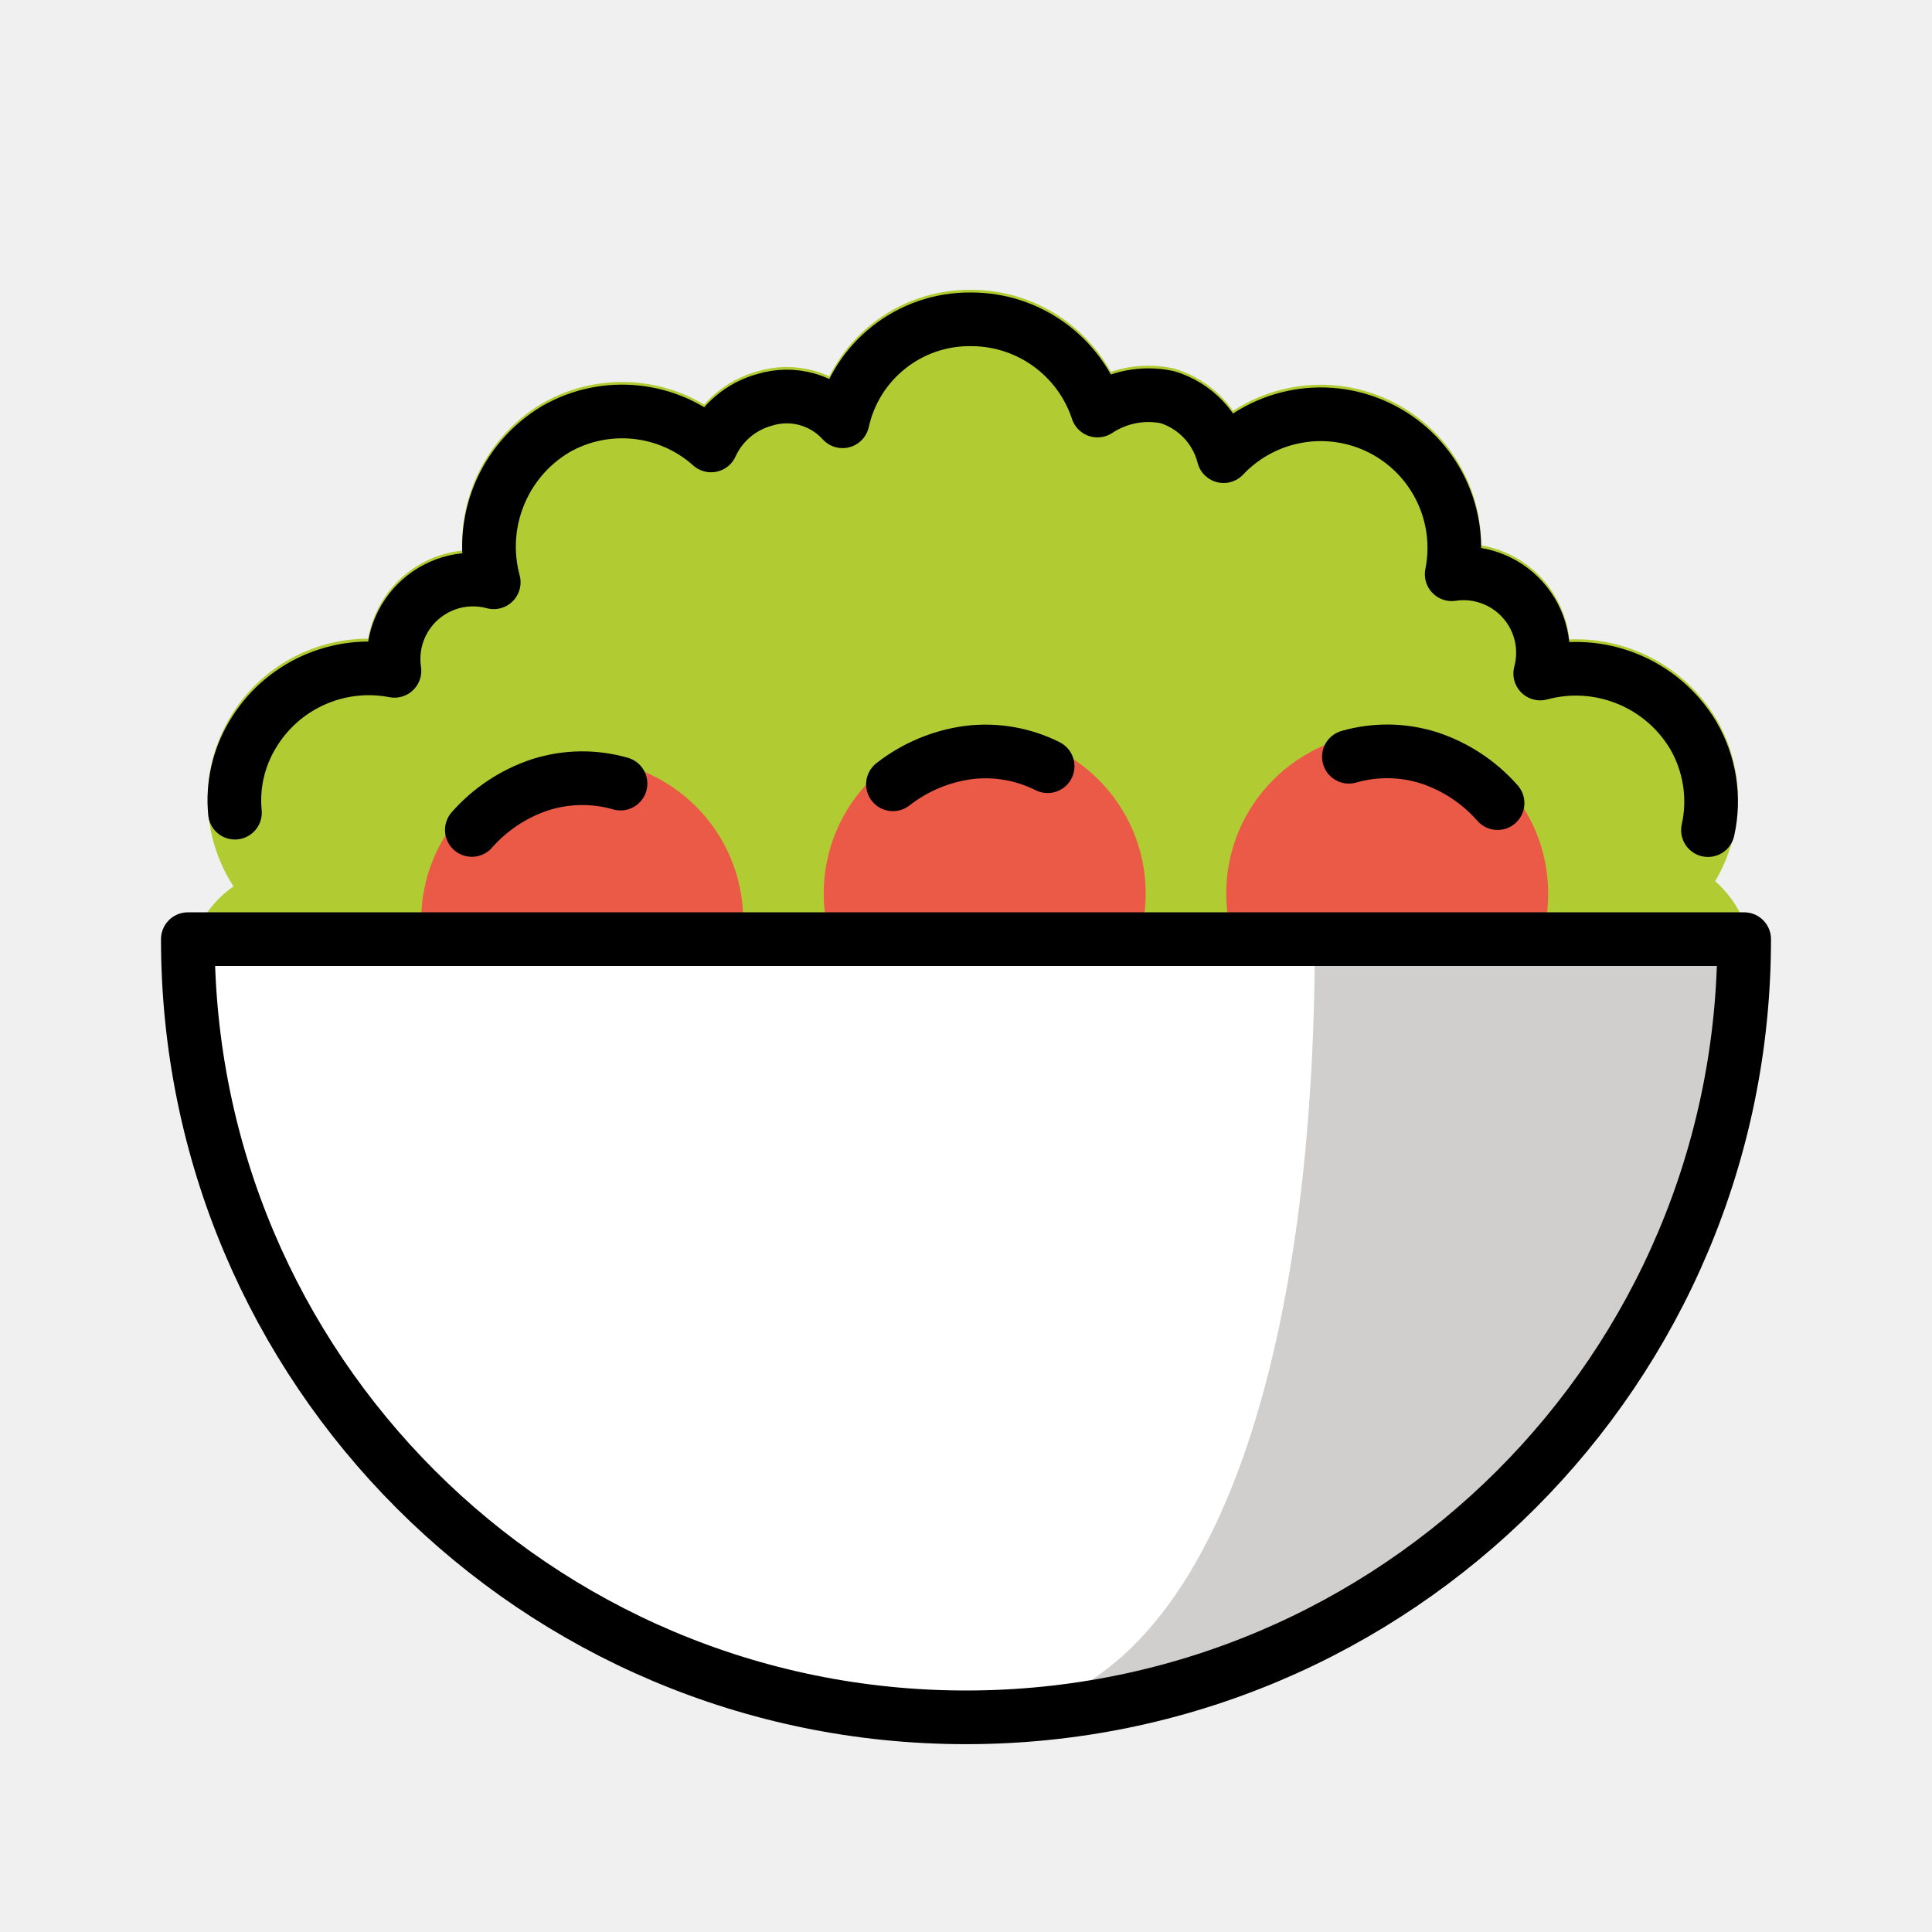
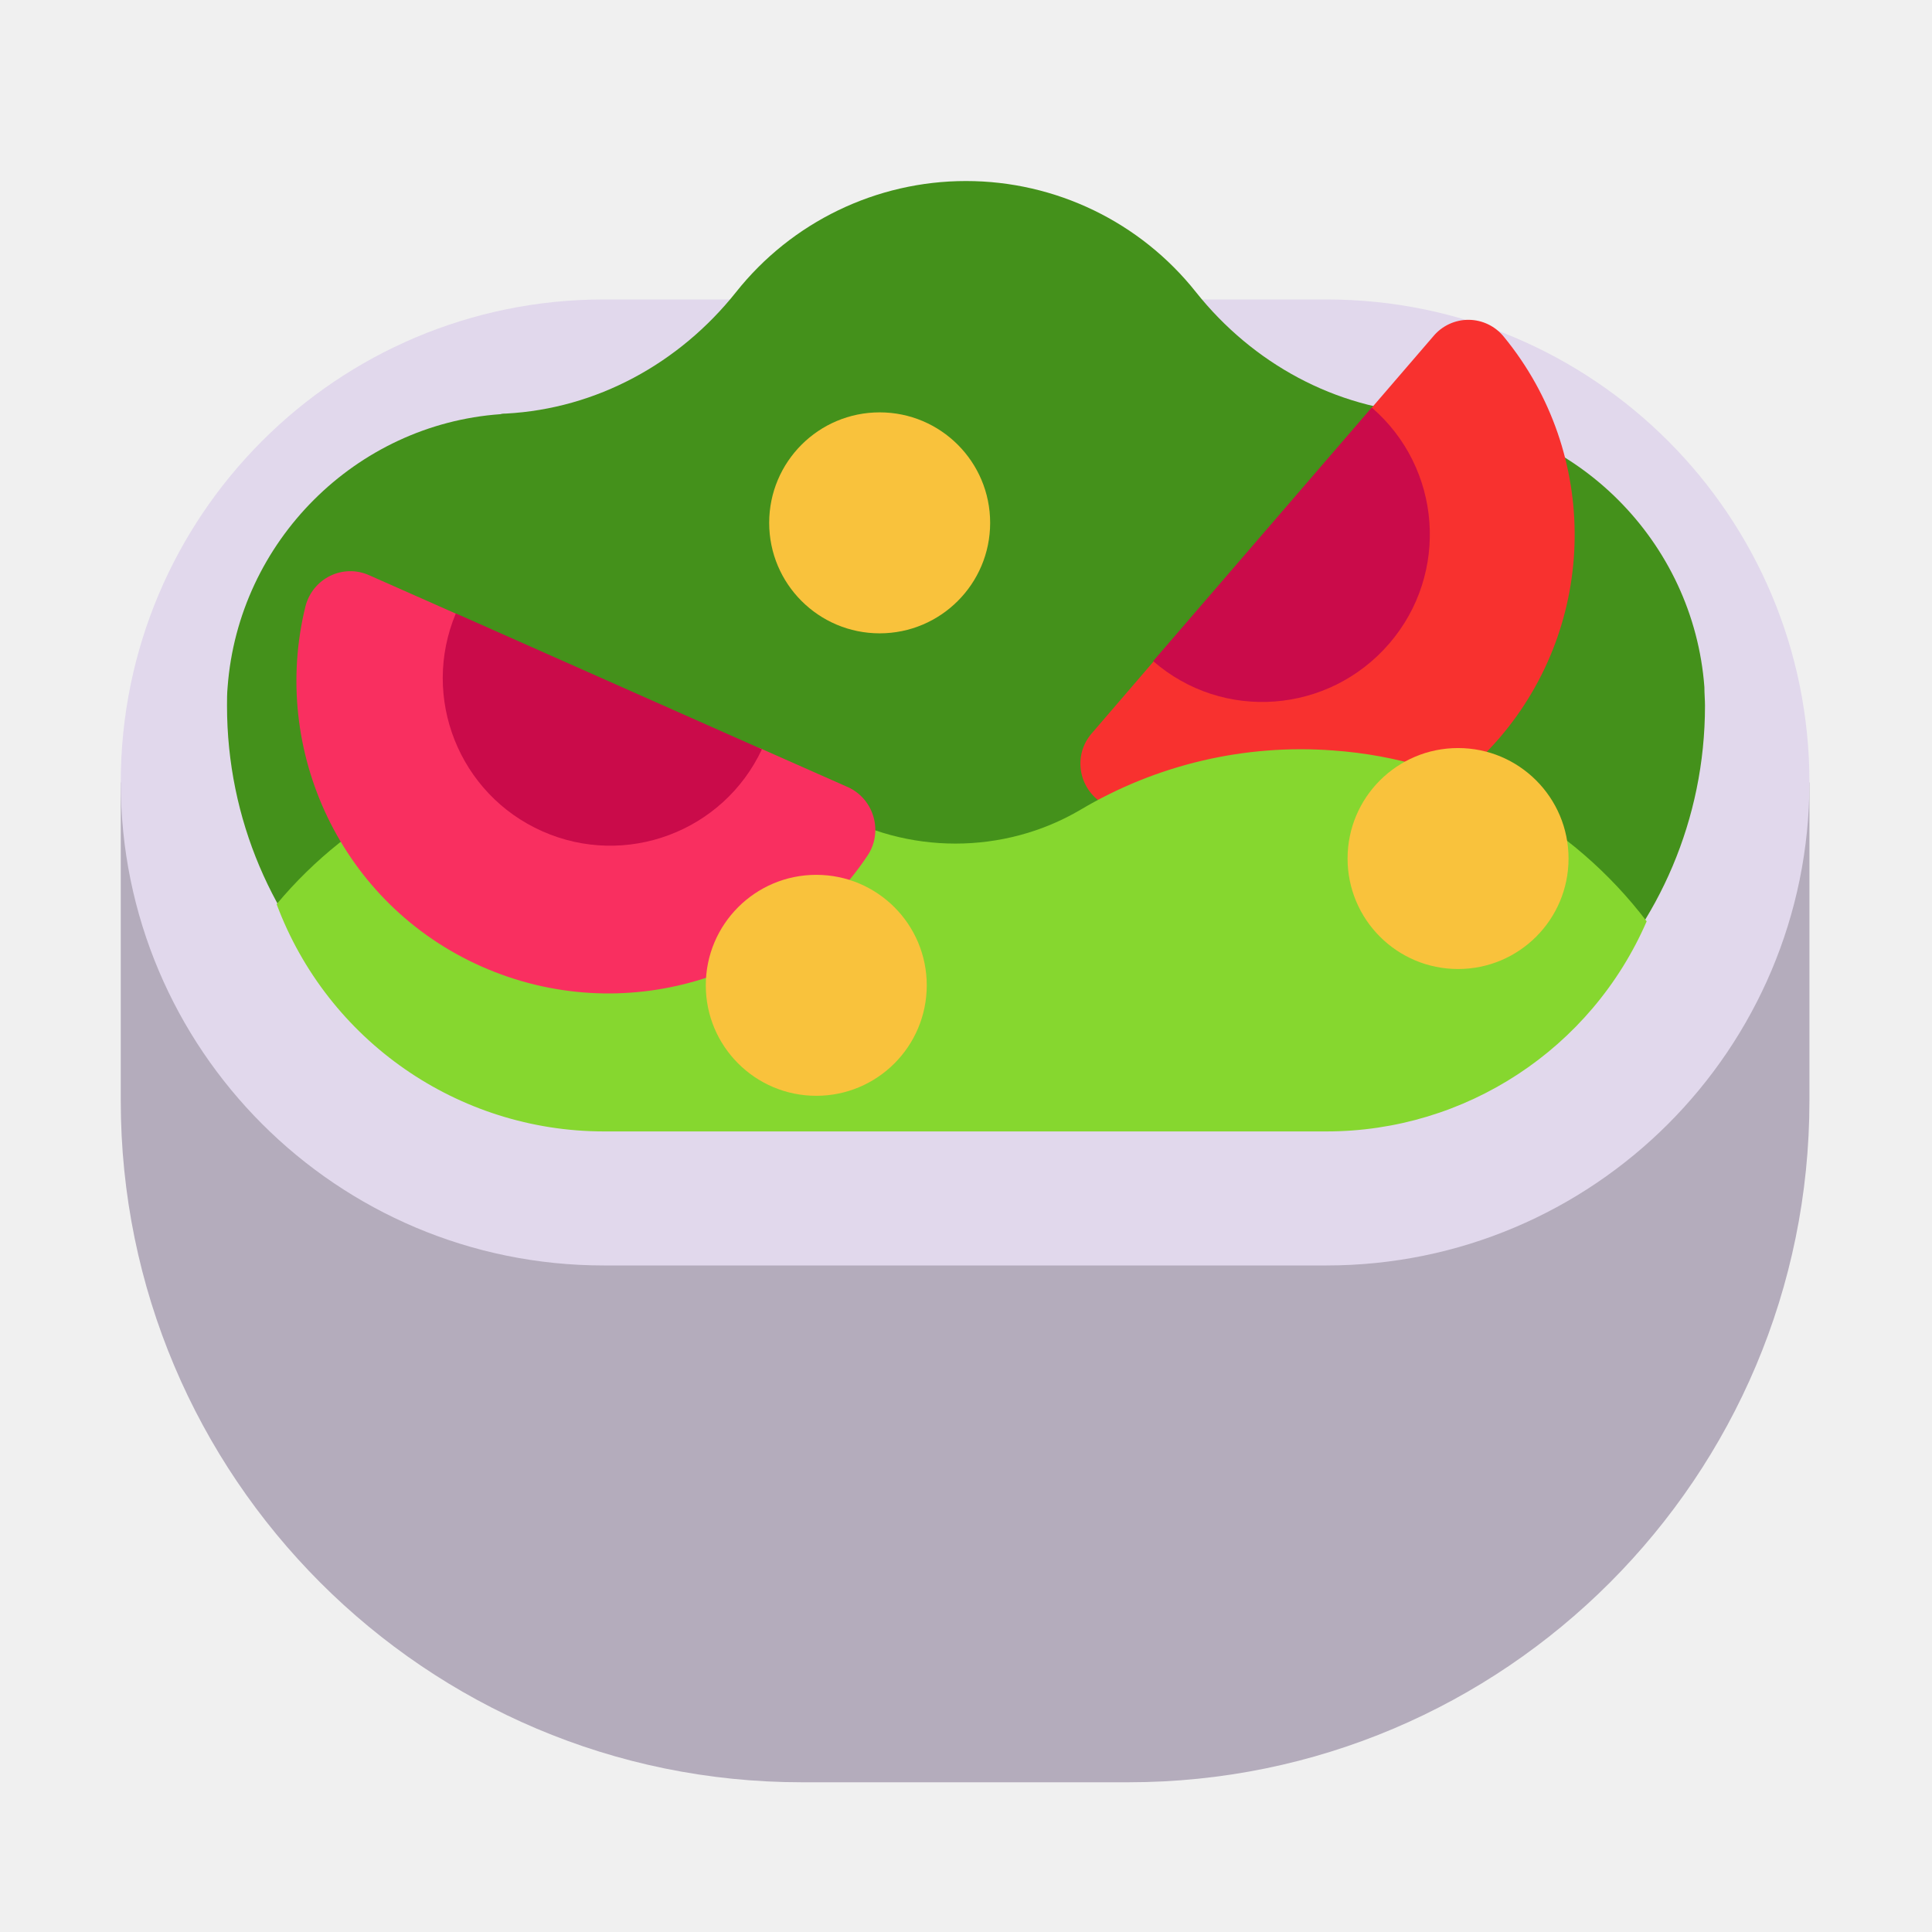
- <svg xmlns="http://www.w3.org/2000/svg" id="emoji" viewBox="0 0 72 72">
-   <g id="color">
-     <path fill="#b1cc33" stroke="#b1cc33" stroke-miterlimit="10" stroke-width="2" d="M57.4,40.6l5-.8-.3-1a2.948,2.948,0,0,0,2.1-3.7,3.087,3.087,0,0,0-1.7-2,5.075,5.075,0,0,0,1.264-3.134A4.906,4.906,0,0,0,63.1,27.3,5.097,5.097,0,0,0,57.4,25a2.961,2.961,0,0,0-3.3-3.7,4.978,4.978,0,0,0-8.5-4.4,3.102,3.102,0,0,0-2.1-2.2,3.441,3.441,0,0,0-2.6.5,4.956,4.956,0,0,0-4.7-3.4,4.846,4.846,0,0,0-4.8,3.8,2.803,2.803,0,0,0-2.9-.8,3.087,3.087,0,0,0-2,1.7,4.974,4.974,0,0,0-5.8-.6,5.097,5.097,0,0,0-2.3,5.7,2.961,2.961,0,0,0-3.7,3.3,4.978,4.978,0,0,0-4.4,8.5,2.99,2.99,0,0,0-.1,5.8v1l3.1.7" />
-     <circle cx="21.697" cy="34.3" r="6" fill="#ea5a47" />
-     <circle cx="36.697" cy="33.3" r="6" fill="#ea5a47" />
-     <circle cx="51.697" cy="33.3" r="6" fill="#ea5a47" />
-     <path fill="#fff" d="M65,35A29,29,0,0,1,7,35Z" />
-     <path fill="#d0cfce" d="M49,35c0,16-4,29-13,29A29.021,29.021,0,0,0,65,35Z" />
-   </g>
-   <g id="line">
-     <path fill="none" stroke="#000" stroke-linecap="round" stroke-linejoin="round" stroke-width="2" d="M50.269,28.202a5.162,5.162,0,0,1,2.981.039,5.83,5.83,0,0,1,2.56,1.689" />
-     <path fill="none" stroke="#000" stroke-linecap="round" stroke-linejoin="round" stroke-width="2" d="M33.277,29.229a5.829,5.829,0,0,1,2.828-1.187,5.16,5.16,0,0,1,2.937.512" />
-     <path fill="none" stroke="#000" stroke-linecap="round" stroke-linejoin="round" stroke-width="2" d="M17.584,30.93a5.831,5.831,0,0,1,2.56-1.689,5.161,5.161,0,0,1,2.981-.039" />
-     <path fill="none" stroke="#000" stroke-linecap="round" stroke-linejoin="round" stroke-width="2" d="M63.651,30.936A4.905,4.905,0,0,0,63.1,27.4a5.097,5.097,0,0,0-5.7-2.3,2.961,2.961,0,0,0-3.3-3.7A4.978,4.978,0,0,0,45.6,17a3.102,3.102,0,0,0-2.1-2.2,3.441,3.441,0,0,0-2.6.5,4.956,4.956,0,0,0-4.7-3.4,4.846,4.846,0,0,0-4.8,3.8,2.803,2.803,0,0,0-2.9-.8,3.087,3.087,0,0,0-2,1.7,4.974,4.974,0,0,0-5.8-.6,5.097,5.097,0,0,0-2.3,5.7A2.961,2.961,0,0,0,14.7,25a5.036,5.036,0,0,0-5.3,2.4,4.755,4.755,0,0,0-.644,2.886" />
-     <path fill="none" stroke="#000000" stroke-linecap="round" stroke-linejoin="round" stroke-width="2" d="M65,35A29,29,0,0,1,7,35Z" />
+ <svg xmlns="http://www.w3.org/2000/svg" width="1em" height="1em" viewBox="0 0 32 32">
+   <g fill="none">
+     <path fill="#b4acbc" d="M18.69 29.52h-5.41C7.05 29.52 2 24.46 2 18.23v-5.27h27.97v5.27c0 6.23-5.05 11.29-11.28 11.29" />
+     <path fill="#e1d8ec" d="M21.97 4.96H10c-4.42 0-8 3.58-8 8s3.58 8 8 8h11.97c4.42 0 8-3.58 8-8s-3.58-8-8-8" />
+     <path fill="#44911b" d="M28.24 11.69c0-.1-.01-.2-.01-.31c-.18-2.41-2.12-4.35-4.52-4.52c-.03 0-.06 0-.09-.01c-1.5-.08-2.87-.83-3.81-2.01a4.862 4.862 0 0 0-7.62 0c-.94 1.18-2.31 1.93-3.81 2.01c-.03 0-.06 0-.09.01c-2.4.17-4.34 2.11-4.52 4.52c-.01.1-.01.21-.01.31c0 3.77 3.06 6.83 6.83 6.83h10.83c3.76 0 6.82-3.06 6.82-6.83" />
+     <path fill="#f8312f" d="M24.83 12.23a5.17 5.17 0 0 0 .08-6.65a.755.755 0 0 0-1.17-.01l-1.047 1.216l-.623 2.817l-2.936 1.321l-1.054 1.226c-.31.36-.22.91.19 1.16c2.11 1.25 4.89.85 6.56-1.08" />
+     <path fill="#86d72f" d="M27.274 15.26a5.78 5.78 0 0 1-5.304 3.48H10a5.79 5.79 0 0 1-5.418-3.764A7.17 7.17 0 0 1 9.56 12.42c1.54-.1 2.97.27 4.19.99c1.27.75 2.88.75 4.15 0a7.14 7.14 0 0 1 4.18-.98c2.108.148 3.976 1.23 5.194 2.83" />
+     <path fill="#f92f60" d="M7.98 16.01c2.33 1.03 5.02.21 6.39-1.84c.26-.39.11-.93-.32-1.13l-1.473-.652l-2.93-.08l-2.057-2.127l-1.47-.651c-.44-.2-.94.05-1.06.51c-.59 2.39.59 4.94 2.92 5.97" />
+     <path fill="#ca0b4a" d="M22.72 6.75c1.16 1 1.29 2.75.29 3.91s-2.75 1.3-3.91.29zm-10.1 5.66a2.774 2.774 0 0 1-5.07-2.25z" />
+     <path fill="#f9c23c" d="M14.57 10.49a1.83 1.83 0 1 0 0-3.66a1.83 1.83 0 0 0 0 3.66m9.58 5.56a1.83 1.83 0 1 0 0-3.66a1.83 1.83 0 0 0 0 3.66m-8.8.27a1.83 1.83 0 1 1-3.66 0a1.83 1.83 0 0 1 3.66 0" />
  </g>
</svg>
